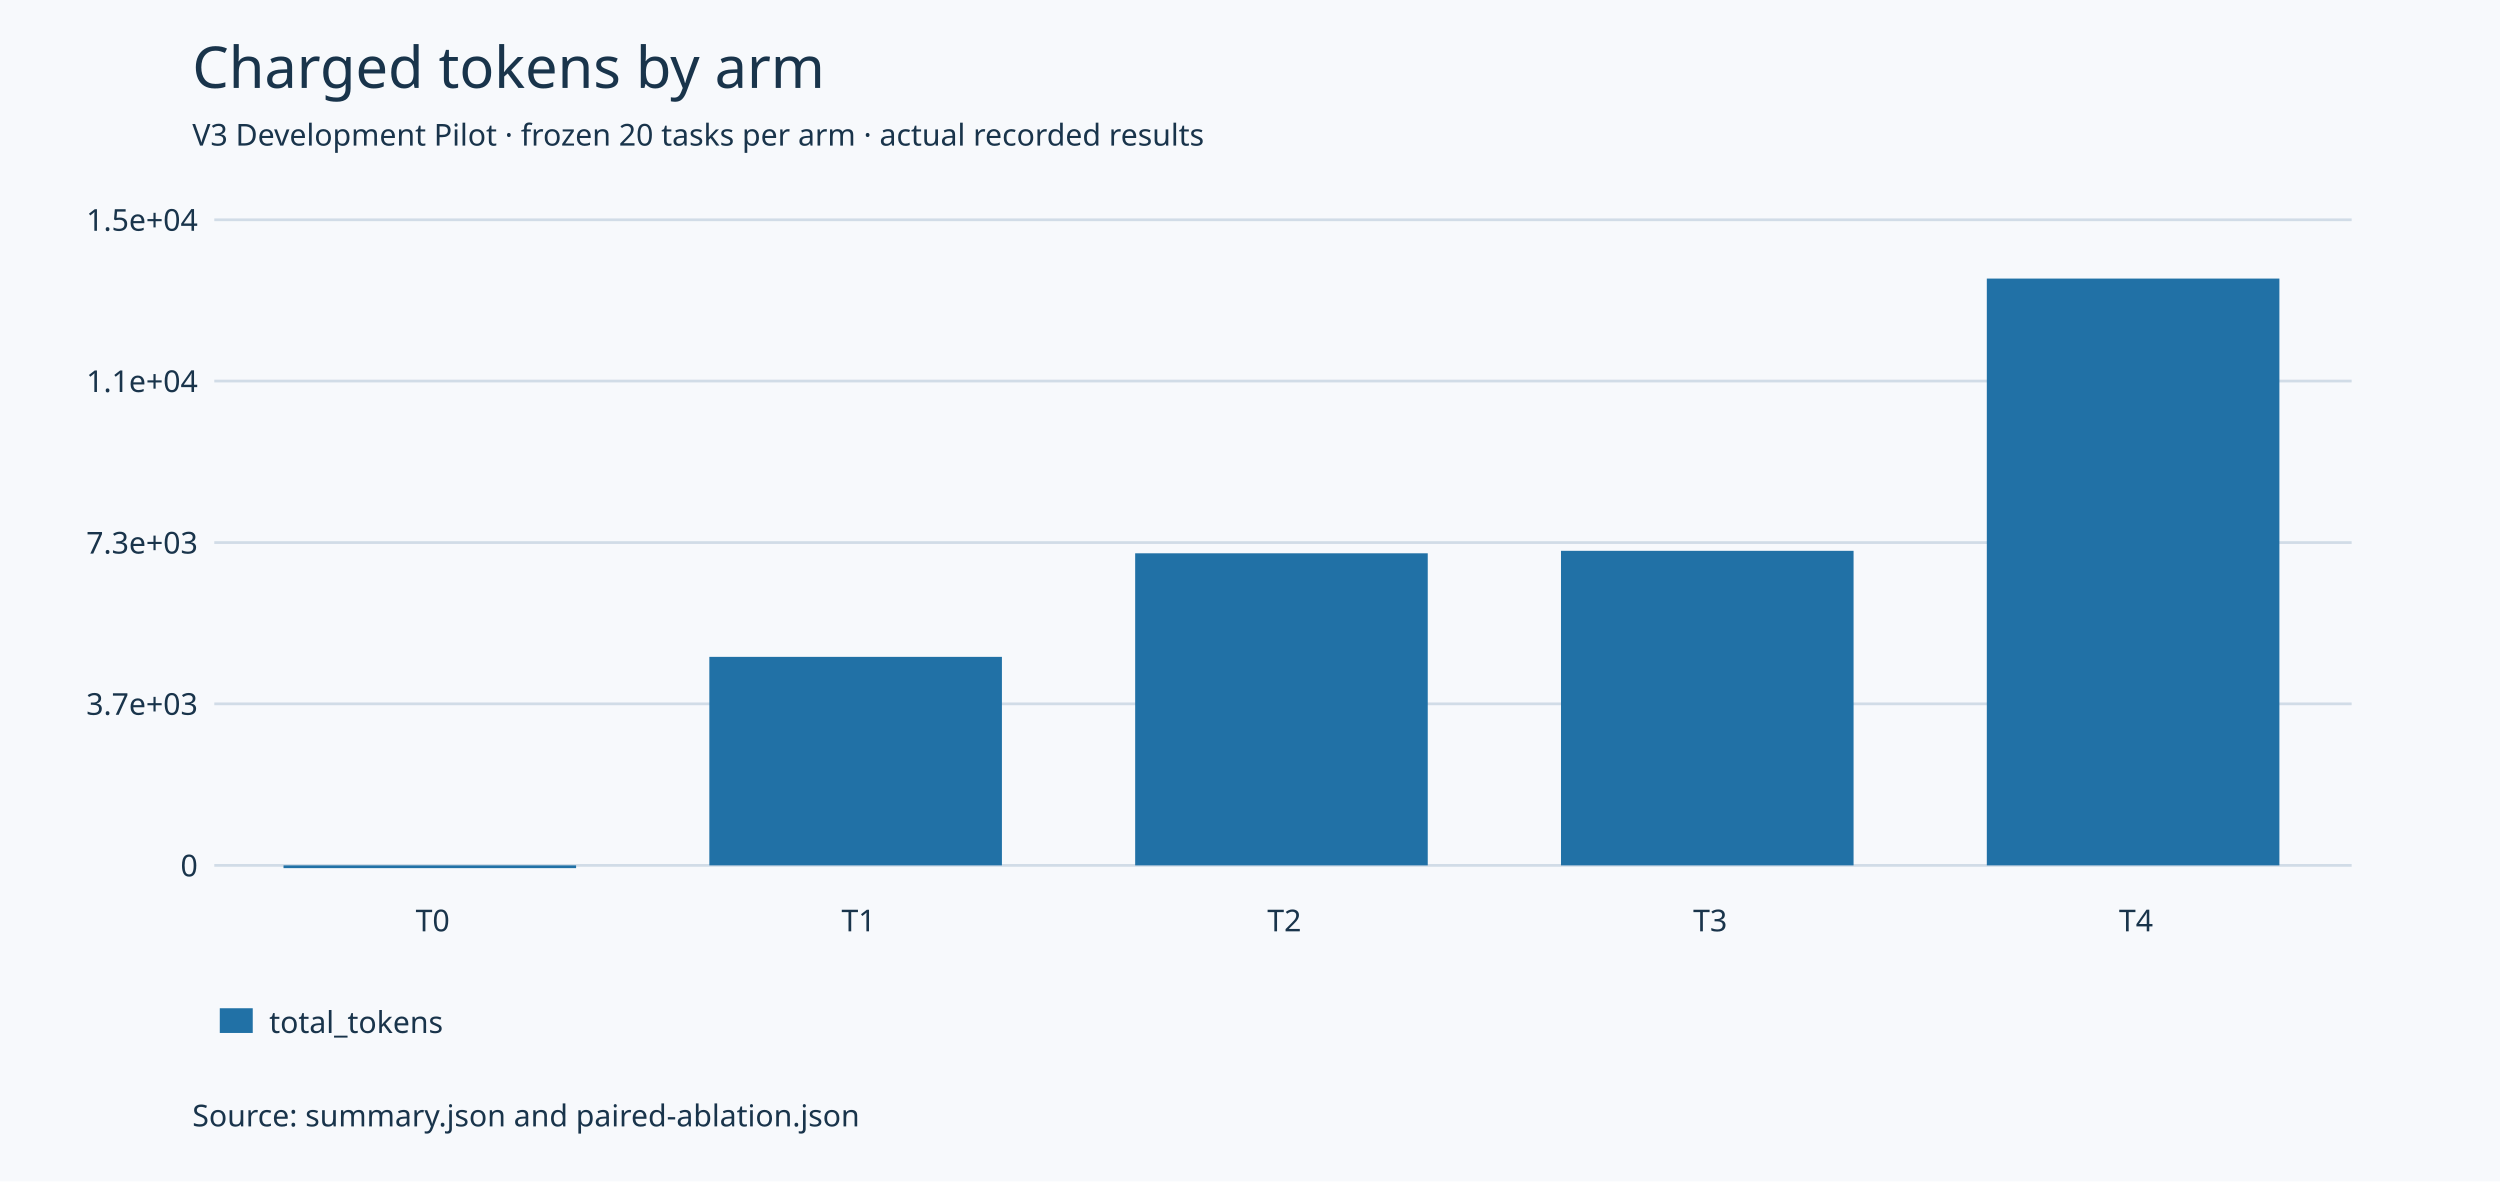
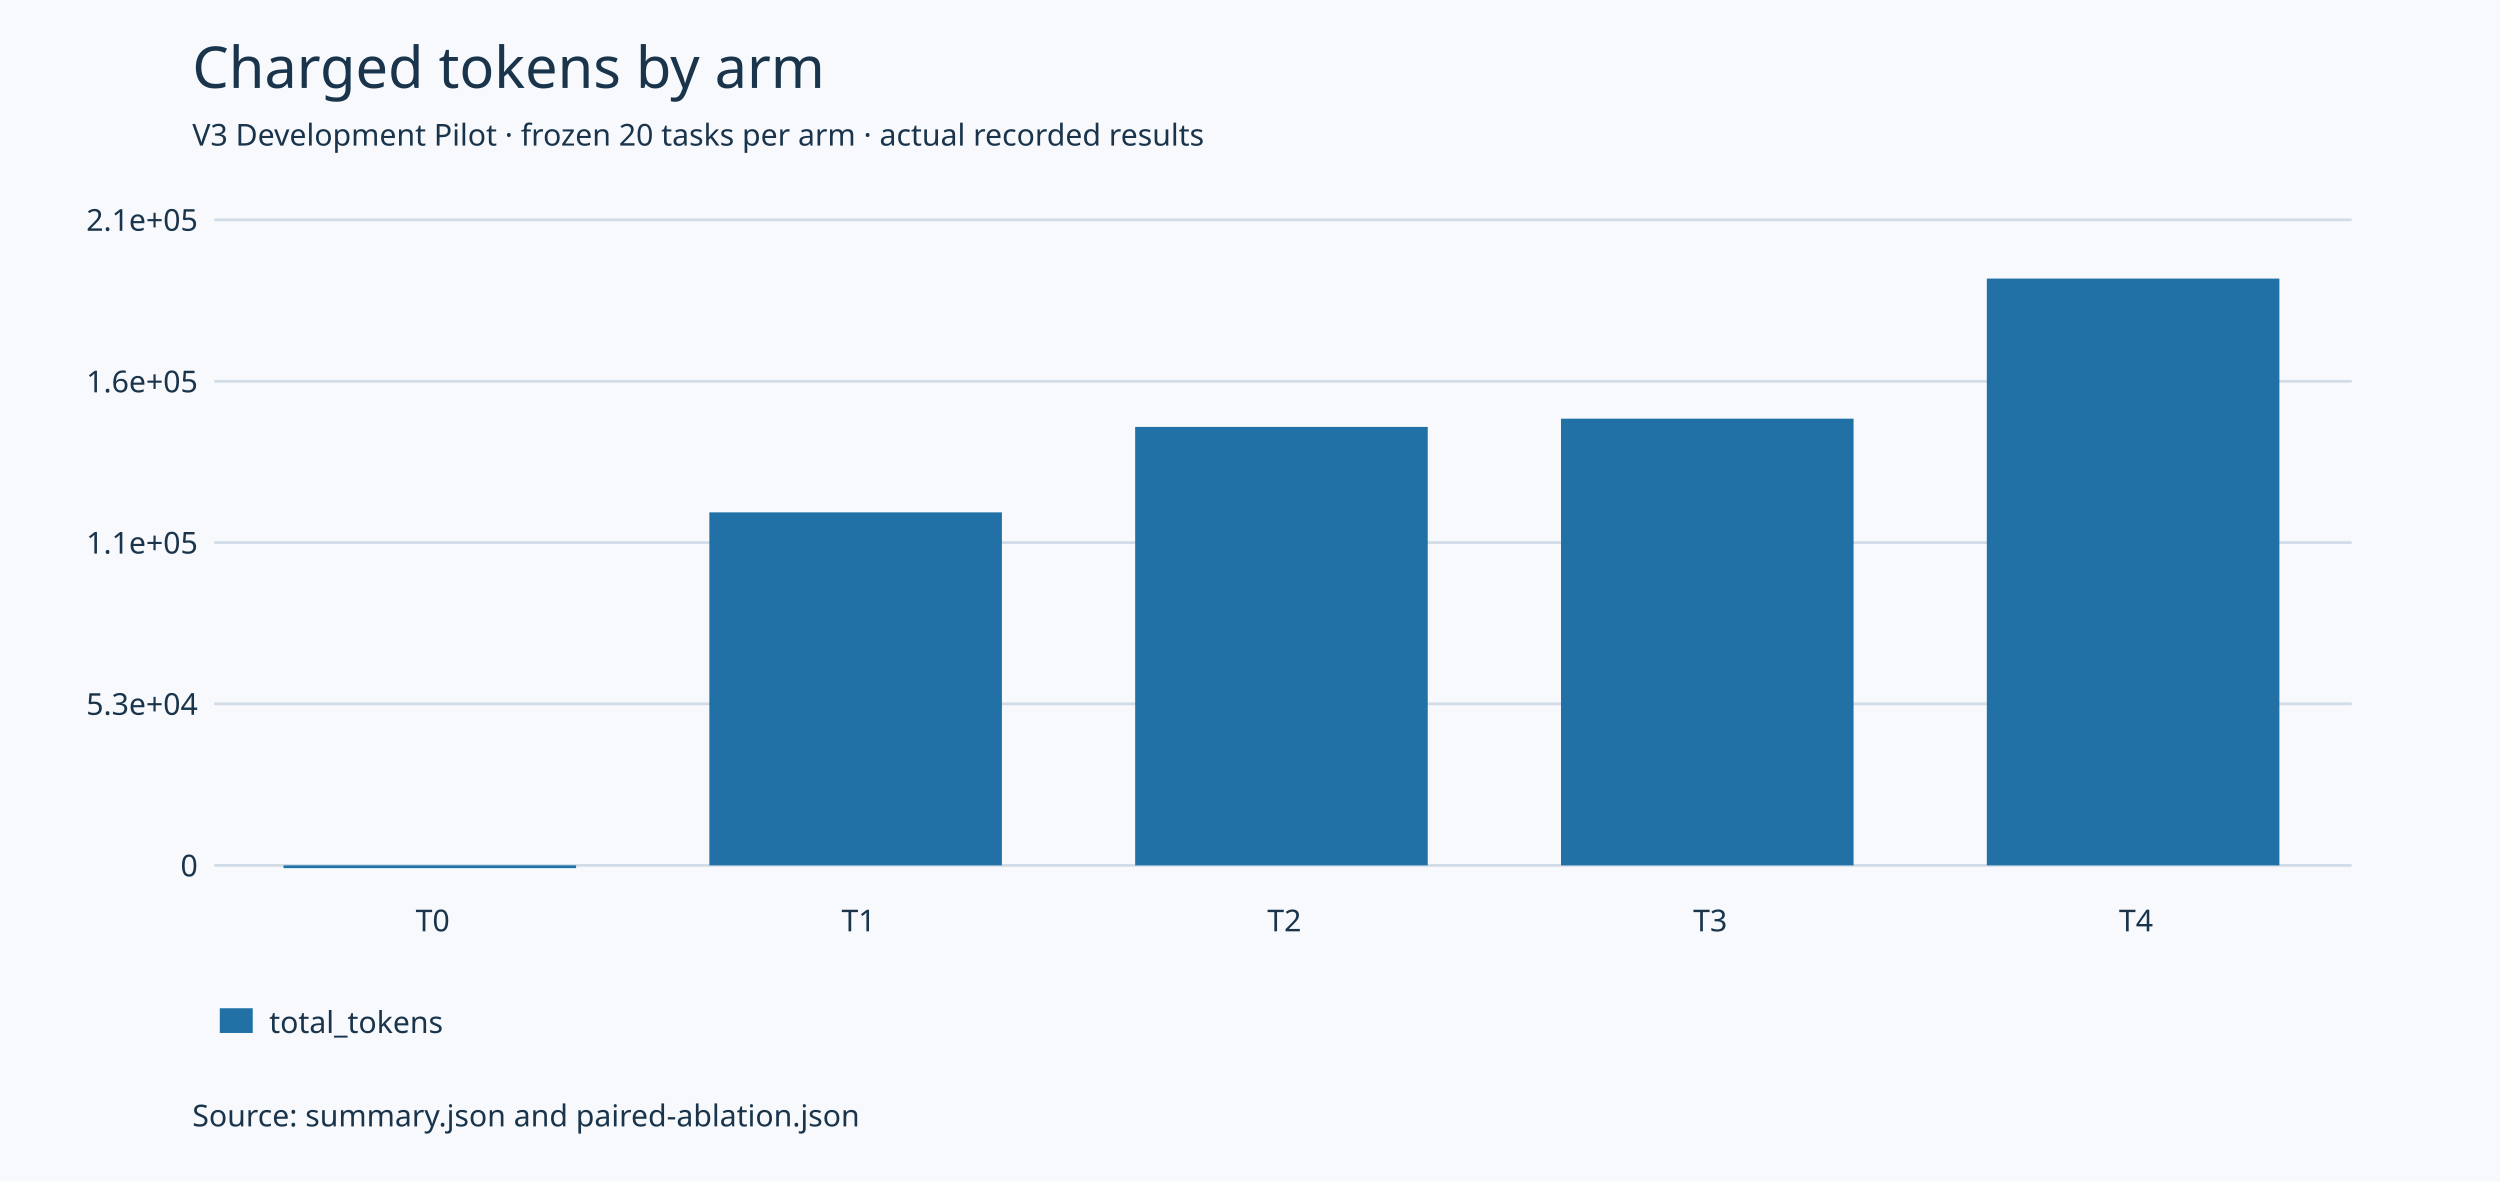
<svg xmlns="http://www.w3.org/2000/svg" width="910" height="430" viewBox="0 0 910 430" role="img">
  <rect width="910" height="430" fill="#f7f9fc" />
  <text x="70.0" y="32.0" text-anchor="start" font-size="21" font-family="sans-serif" fill="#19344b">Charged tokens by arm</text>
  <text x="70.0" y="53.0" text-anchor="start" font-size="11" font-family="sans-serif" fill="#19344b">V3 Development Pilot · frozen 20 tasks per arm · actual recorded results</text>
  <line x1="78" x2="856" y1="315.0" y2="315.0" stroke="#d1dce7" />
  <text x="72.0" y="319.0" text-anchor="end" font-size="11" font-family="sans-serif" fill="#19344b">0</text>
  <line x1="78" x2="856" y1="256.2" y2="256.2" stroke="#d1dce7" />
-   <text x="72.0" y="260.2" text-anchor="end" font-size="11" font-family="sans-serif" fill="#19344b">3.7e+03</text>
+   <text x="72.0" y="260.2" text-anchor="end" font-size="11" font-family="sans-serif" fill="#19344b">5.3e+04</text>
  <line x1="78" x2="856" y1="197.5" y2="197.5" stroke="#d1dce7" />
-   <text x="72.0" y="201.5" text-anchor="end" font-size="11" font-family="sans-serif" fill="#19344b">7.3e+03</text>
-   <line x1="78" x2="856" y1="138.7" y2="138.7" stroke="#d1dce7" />
-   <text x="72.0" y="142.7" text-anchor="end" font-size="11" font-family="sans-serif" fill="#19344b">1.1e+04</text>
+   <text x="72.0" y="201.5" text-anchor="end" font-size="11" font-family="sans-serif" fill="#19344b">1.1e+05</text>
+   <line x1="78" x2="856" y1="138.8" y2="138.8" stroke="#d1dce7" />
+   <text x="72.0" y="142.8" text-anchor="end" font-size="11" font-family="sans-serif" fill="#19344b">1.6e+05</text>
  <line x1="78" x2="856" y1="80.0" y2="80.0" stroke="#d1dce7" />
-   <text x="72.0" y="84.0" text-anchor="end" font-size="11" font-family="sans-serif" fill="#19344b">1.5e+04</text>
+   <text x="72.0" y="84.0" text-anchor="end" font-size="11" font-family="sans-serif" fill="#19344b">2.1e+05</text>
  <text x="157.5" y="339.0" text-anchor="middle" font-size="11" font-family="sans-serif" fill="#19344b">T0</text>
  <rect x="103.2" y="315.0" width="106.5" height="1.0" fill="#2171a6" />
  <text x="312.5" y="339.0" text-anchor="middle" font-size="11" font-family="sans-serif" fill="#19344b">T1</text>
-   <rect x="258.2" y="239.1" width="106.5" height="75.9" fill="#2171a6" />
+   <rect x="258.2" y="186.5" width="106.5" height="128.5" fill="#2171a6" />
  <text x="467.5" y="339.0" text-anchor="middle" font-size="11" font-family="sans-serif" fill="#19344b">T2</text>
-   <rect x="413.2" y="201.4" width="106.5" height="113.6" fill="#2171a6" />
+   <rect x="413.2" y="155.4" width="106.5" height="159.6" fill="#2171a6" />
  <text x="622.5" y="339.0" text-anchor="middle" font-size="11" font-family="sans-serif" fill="#19344b">T3</text>
-   <rect x="568.2" y="200.5" width="106.5" height="114.5" fill="#2171a6" />
+   <rect x="568.2" y="152.4" width="106.5" height="162.6" fill="#2171a6" />
  <text x="777.5" y="339.0" text-anchor="middle" font-size="11" font-family="sans-serif" fill="#19344b">T4</text>
  <rect x="723.2" y="101.4" width="106.5" height="213.6" fill="#2171a6" />
  <rect x="80" y="367" width="12" height="9" fill="#2171a6" />
  <text x="98.0" y="376.0" text-anchor="start" font-size="11" font-family="sans-serif" fill="#19344b">total_tokens</text>
  <text x="70.0" y="410.0" text-anchor="start" font-size="11" font-family="sans-serif" fill="#19344b">Source: summary.json and paired-ablation.json</text>
</svg>
